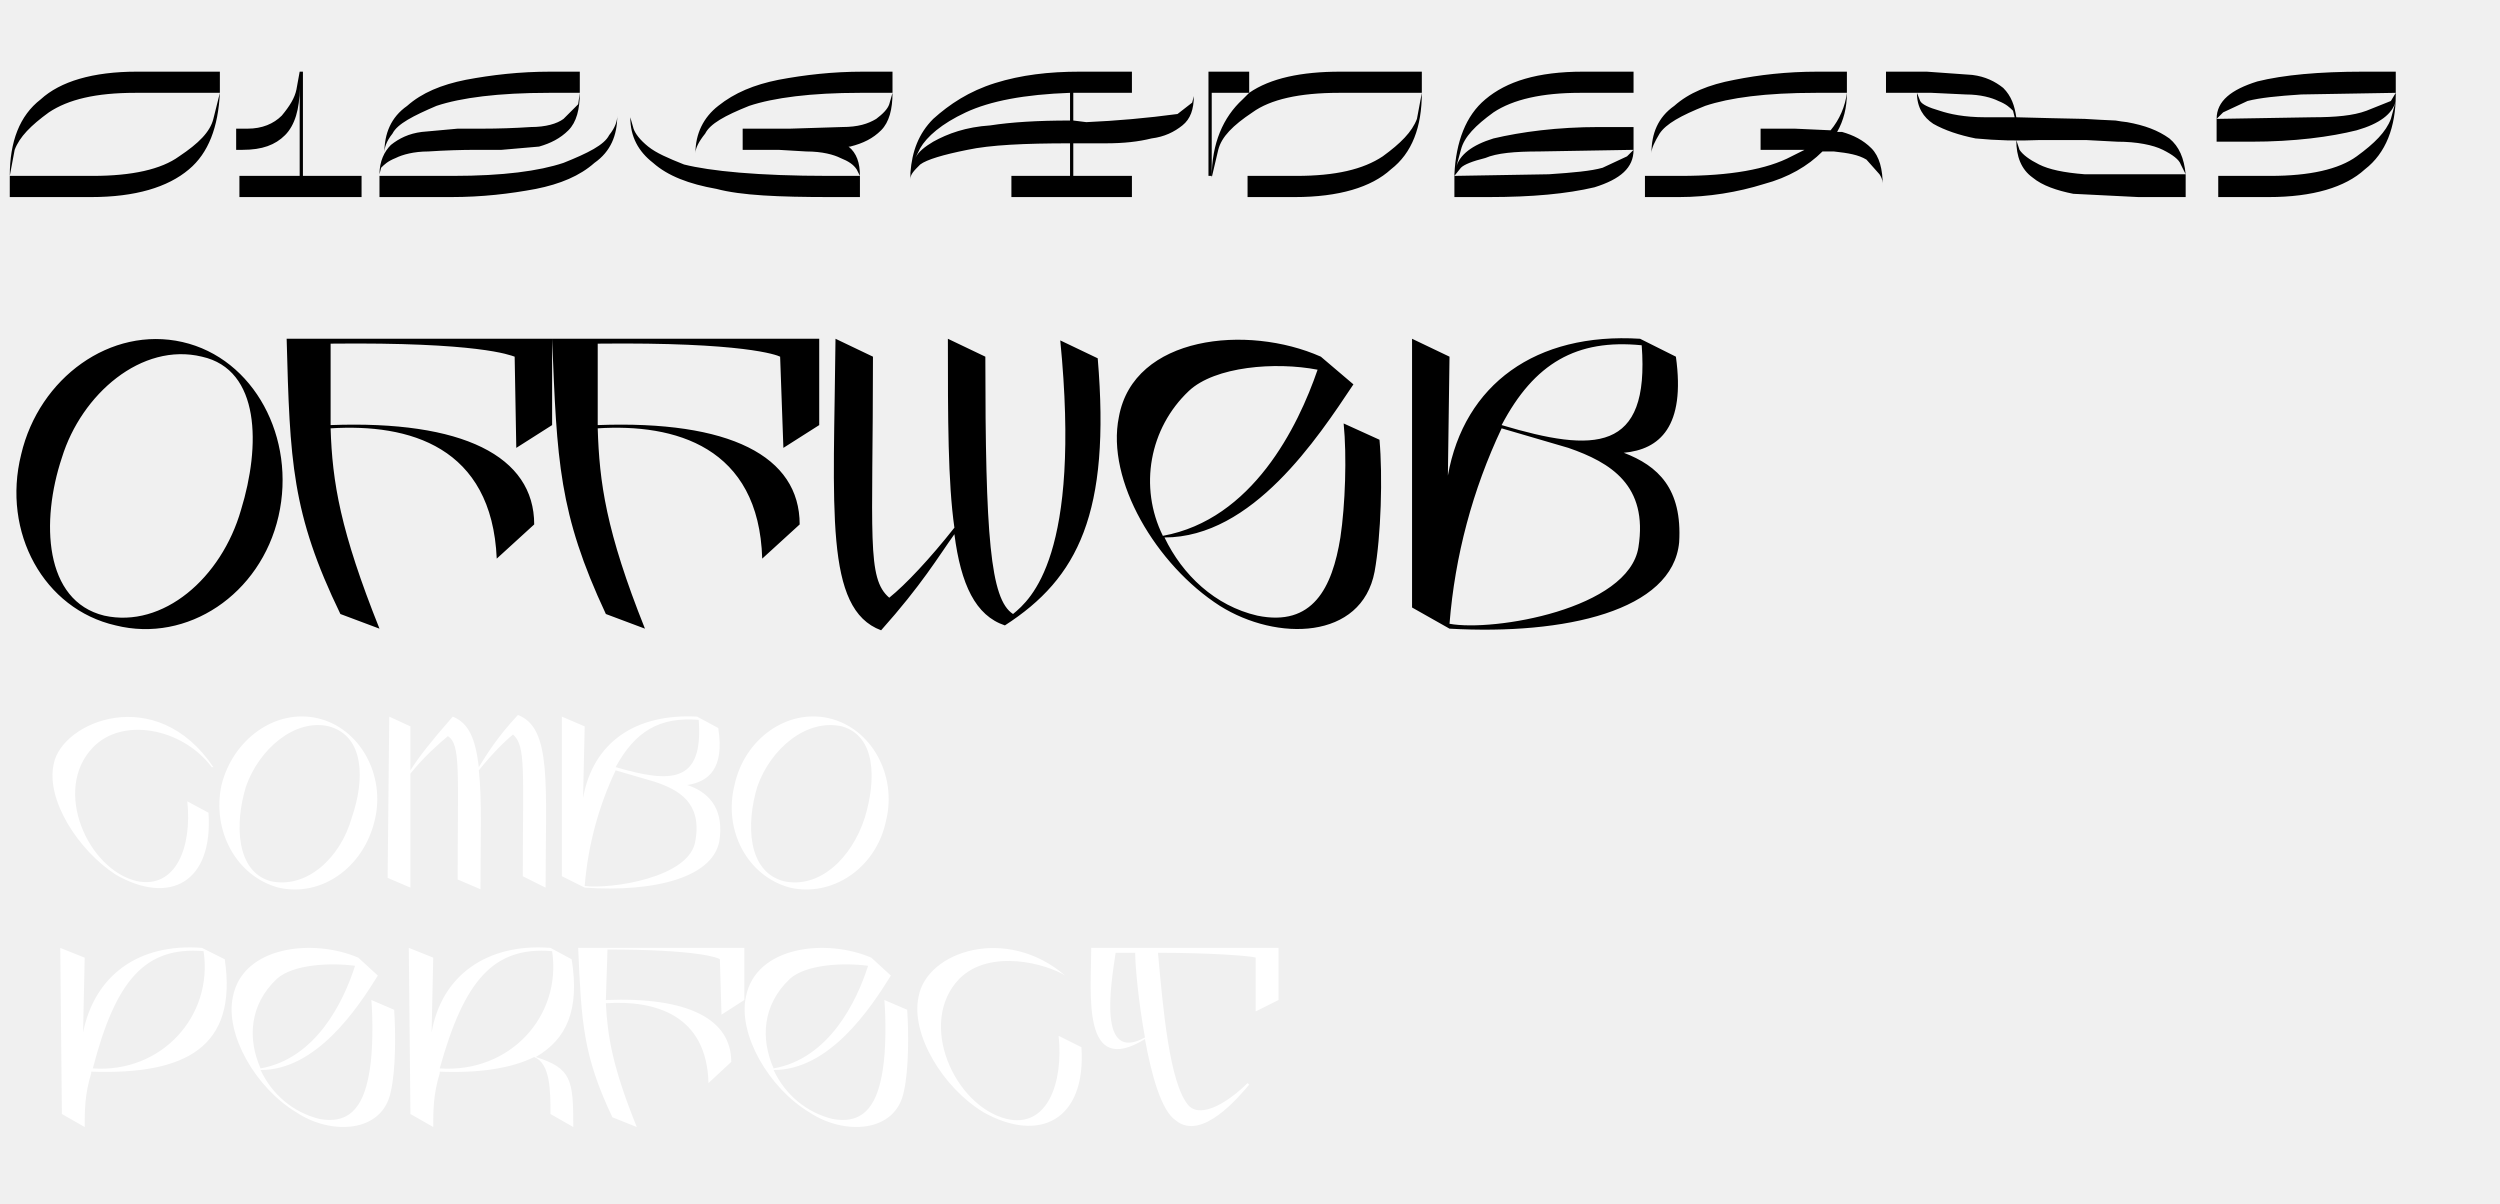
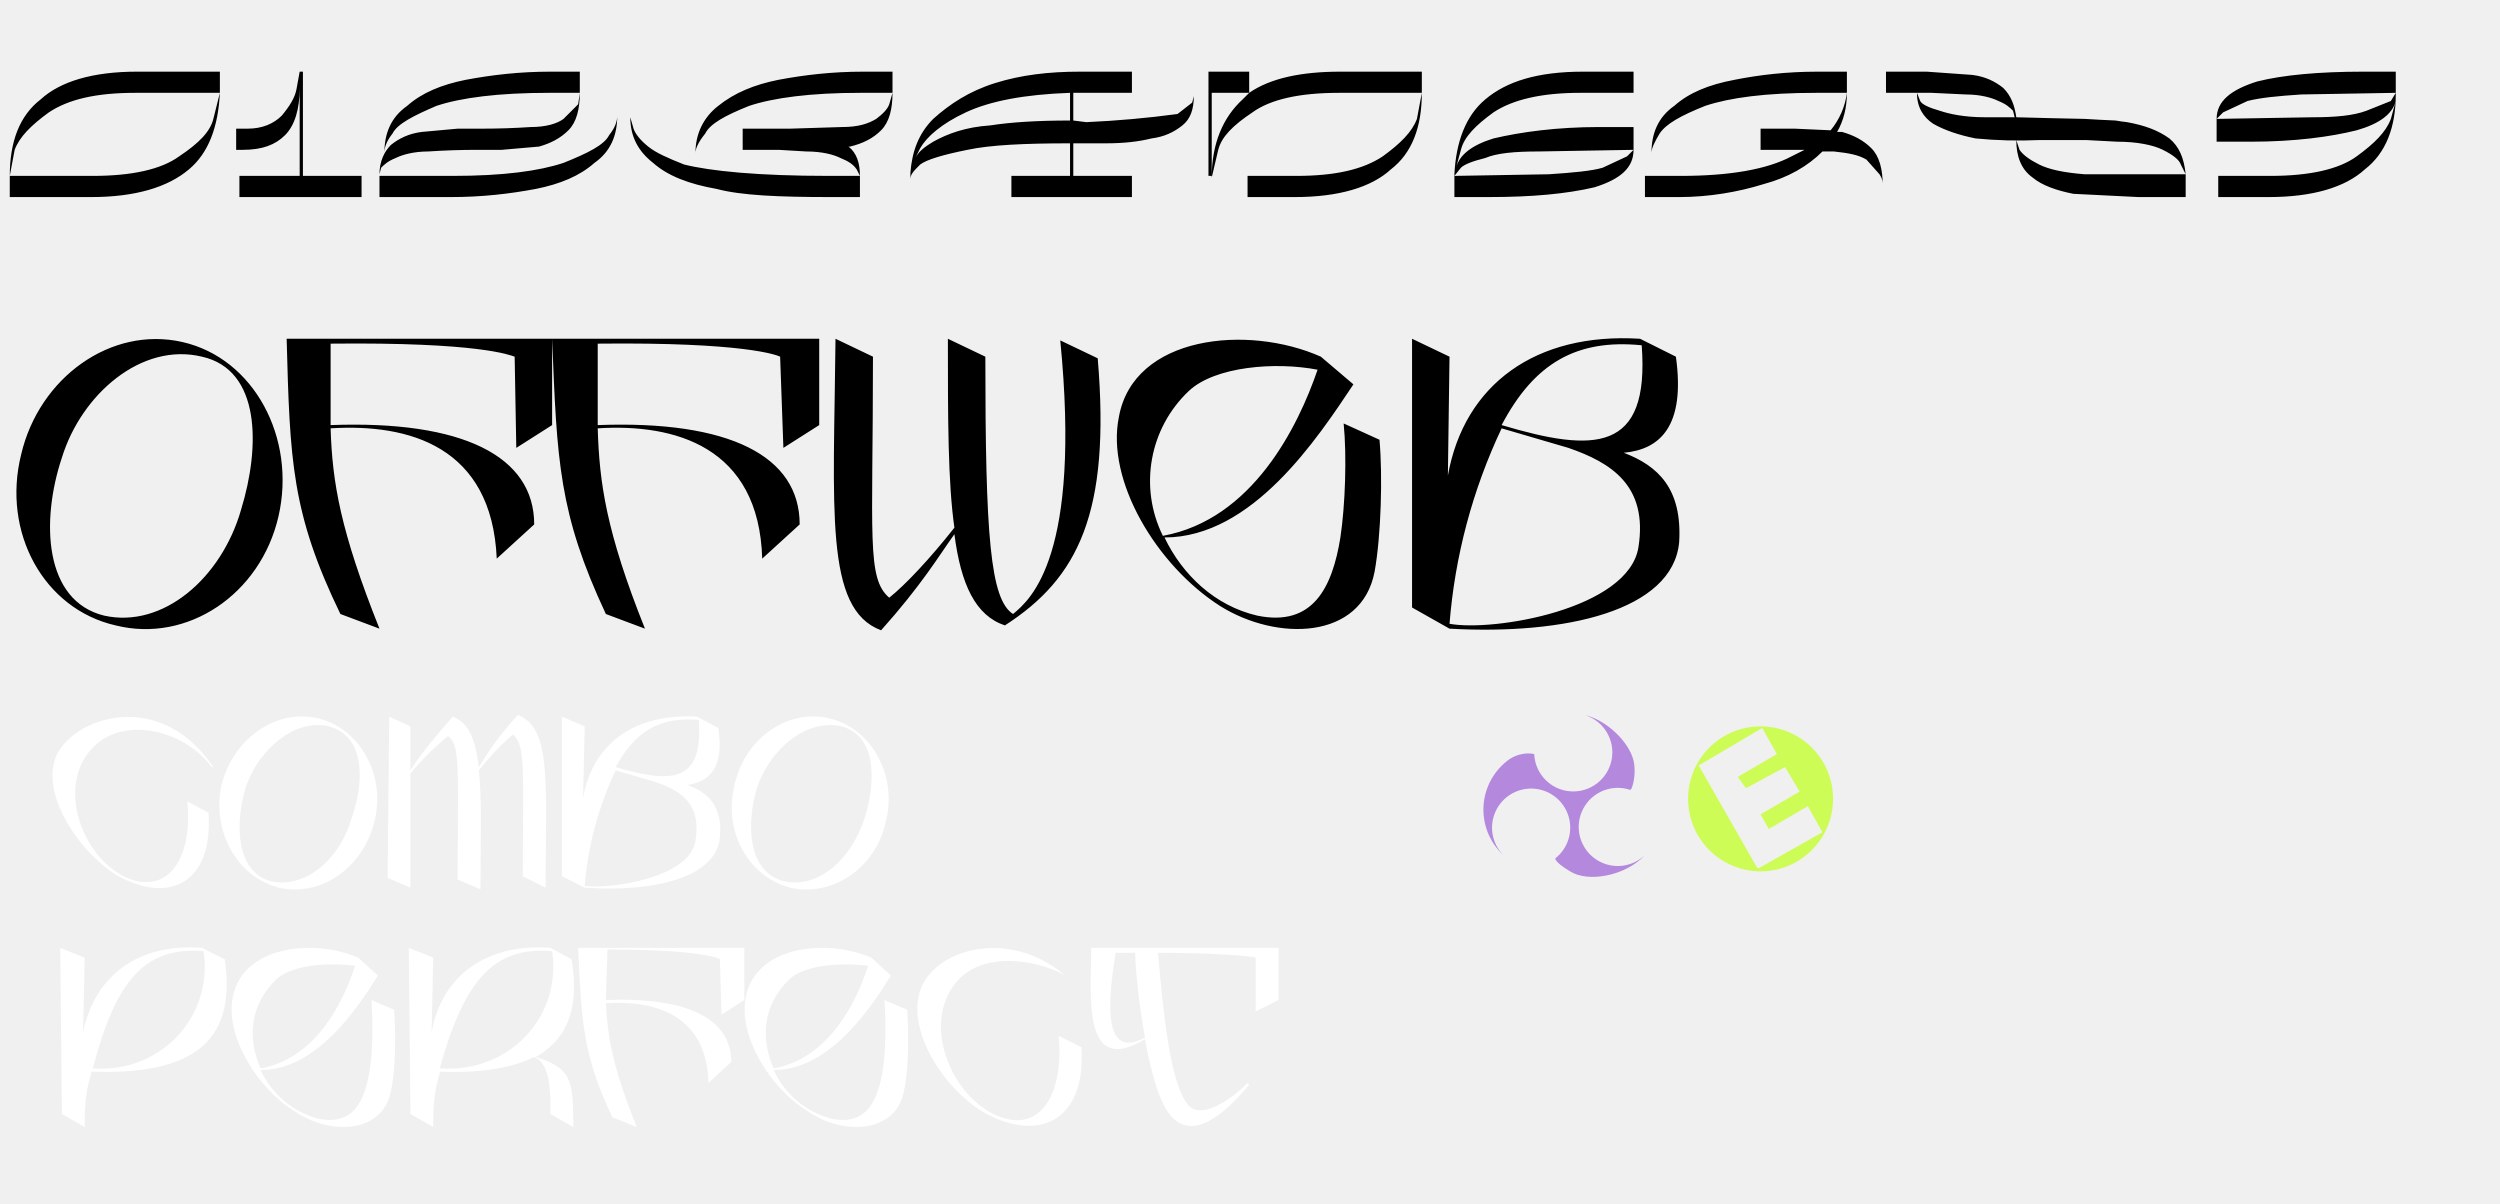
<svg xmlns="http://www.w3.org/2000/svg" width="1535" height="739" version="1">
  <g fill="none" fill-rule="evenodd">
    <path fill="#000" d="M71 384c44 11 89-19 100-67s-15-97-59-107-88 22-99 69c-12 48 14 95 58 105zm-7-6c-37-9-39-58-26-97 12-39 49-71 86-62 36 8 36 55 24 94-12 42-48 73-84 65zm139-167c91-1 110 7 113 8l1 56 22-14v-53H176c2 75 3 107 33 169l24 9c-24-60-29-90-30-123 48-3 99 11 102 80l23-21c0-42-44-64-125-61v-50zm164 0c90-1 110 7 112 8l2 56 22-14v-53H339c3 75 4 107 33 169l24 9c-24-60-28-90-29-123 47-3 99 11 101 80l23-21c0-42-43-64-124-61v-50zm307 9l-23-11c13 132-18 159-29 168-14-9-17-48-17-158l-23-11c0 49 0 88 4 116-15 19-30 35-40 43-14-12-10-37-10-148l-23-11c-1 105-7 166 28 179 25-28 35-45 45-59 4 31 13 50 31 56 45-29 65-69 57-164zm173 50l-22-10c2 20 1 50-2 70-5 31-17 55-51 48-26-6-46-25-57-48 54 0 94-61 116-94l-20-17c-45-20-115-13-124 37-8 39 23 91 62 116 35 22 87 21 95-21 4-22 5-59 3-81zm-117-30c16-15 53-18 79-13-12 35-40 92-95 102a76 76 0 0 1 16-89zm267 38c22-2 38-16 32-59l-22-11c-64-4-108 28-118 84l1-73-23-11v165l23 13c71 4 137-11 141-53 2-33-13-47-34-55zm11-66c5 66-29 66-86 49 20-38 46-53 86-49zm-2 124c-6 38-89 52-116 47a345 345 0 0 1 32-120l41 12c26 9 49 23 43 61zM135 44H84c-27 0-47 6-59 17C12 71 6 87 6 108v13h50c27 0 47-6 60-17 12-10 18-26 19-47V44zm-4 29c-2 8-9 15-21 23-11 8-29 12-53 12H6l3-16c3-8 10-15 21-23 12-8 29-12 53-12h52l-4 16zm91 35h-36V44h-2l-2 11c-1 5-4 10-9 16-5 5-12 8-21 8h-7v13h4c12 0 20-3 26-9s9-16 9-29v54h-37v13h75v-13zm116-64c-19 0-36 2-52 5-15 3-27 8-36 16-10 7-14 17-14 29 0-3 1-7 5-12 3-6 13-11 27-17 15-5 38-8 69-8h19V44h-18zm8 29c-4 3-11 5-20 5a457 457 0 0 1-30 1h-9a117 117 0 0 0-6 0l-22 2c-8 1-14 4-19 8-4 4-7 10-7 18l1-4c2-2 4-4 9-6 4-2 11-4 20-4a460 460 0 0 1 30-1h15l23-2c7-2 13-5 18-10s7-13 7-23l-1 7-9 9zm28 10c-3 6-13 11-28 17-15 5-37 8-68 8h-45v13h44c19 0 36-2 52-5 15-3 27-8 36-16 10-7 14-17 14-29 0 3-1 7-5 12zm156-39c-19 0-36 2-52 5-15 3-27 8-37 16-9 7-14 17-14 29 0-3 2-7 6-12 3-6 12-11 27-17 15-5 38-8 68-8h20V44h-18zm8 29c-5 3-11 5-21 5l-32 1h-29v13h22l17 1c10 0 17 2 21 4 5 2 8 4 10 7l2 4c0-8-2-14-7-18h1c8-2 14-5 19-10s7-13 7-23l-2 7c-1 3-4 6-8 9zm-118 28c-10-4-17-7-22-11s-8-8-9-11l-2-7c0 12 5 21 14 28 9 8 22 13 39 16 15 4 38 5 70 5h18v-13h-19c-44 0-73-3-89-7zm312-38l-9 7a632 632 0 0 1-56 5l-8-1V57h36V44h-32c-19 0-36 2-52 7s-28 13-38 22c-9 9-13 20-14 33v4c0-3 2-5 6-9 4-3 14-6 29-9 14-3 35-4 63-4v20h-36v13h74v-13h-36V88h20c11 0 20-1 28-3 8-1 14-4 19-8s7-10 7-18l-1 4zM608 77c-15 1-26 5-35 10-5 3-9 6-11 10l3-6c4-7 13-15 28-22s36-11 64-12v17c-20 0-36 1-49 3zm265-33h-50c-24 0-43 4-56 13V44h-25v64h2V57h23l-4 4c-12 11-19 27-19 48l4-17c2-8 9-15 21-23 11-8 29-12 53-12h51V44zm-24 52c-12 8-29 12-53 12h-30v13h29c27 0 47-6 59-17 13-10 19-26 19-47l-3 16c-3 8-10 15-21 23zm133-18c-26 0-48 3-65 7-13 4-21 10-23 18l3-11c2-8 9-15 20-23 12-8 30-12 53-12h33V44h-31c-28 0-47 6-60 17-12 10-18 26-19 46v1l4-5c2-2 7-4 15-6 7-3 18-4 33-4l58-1V78h-21zm17 18l-15 7c-7 2-18 3-33 4l-58 1v13h21c27 0 48-2 65-6 16-5 24-12 24-23l-4 4zm117-52c-19 0-36 2-51 5-16 3-28 8-37 16-10 7-14 17-14 29 0-3 2-7 5-12 4-6 13-11 28-17 15-5 37-8 68-8h19V44h-18zm33 47c-5-5-11-8-18-10h-3c4-7 6-15 6-24a45 45 0 0 1-10 23l-22-1h-21v13h27l-8 4c-15 8-38 12-68 12h-22v13h21c18 0 36-3 52-8 15-4 27-11 36-20h7c9 1 15 2 20 5l8 9c2 3 2 5 2 7 0-10-2-18-7-23zm103-5h29l19 1c12 0 22 2 28 5s10 6 11 9l3 6c-1-10-4-17-10-22-7-5-15-8-26-10a95 95 0 0 1-7-1 957 957 0 0 1-19-1 4748 4748 0 0 1-42-1c-1-7-3-13-8-18-5-4-11-7-19-8l-28-2h-25v13h28l21 1c9 0 16 2 20 4 5 2 7 4 9 6l1 4h-18c-13 0-22-2-28-4-7-2-11-4-12-6l-2-5c0 9 4 15 10 19 7 4 16 7 26 9a274 274 0 0 0 39 1zm90 21h-62c-13-1-22-3-28-6s-10-6-12-9l-2-6c0 10 3 18 10 23 6 5 15 8 25 10l40 2h29v-14zm23-38l15-7c8-2 18-3 33-4l58-1V44h-20c-27 0-49 2-65 6-16 5-25 12-25 23l4-4zm17 18c27 0 49-3 65-7 14-4 22-10 24-18l-3 11c-3 8-10 15-21 23s-29 12-53 12h-32v13h31c27 0 47-6 59-17 13-10 19-26 19-46v-1l-3 5-15 6c-8 3-19 4-33 4l-59 1v14h21z" />
    <path fill="#FFF" d="M130 471h1c-35-52-93-28-98-2-5 22 15 53 38 68 33 19 60 5 57-38l-13-7c3 28-7 54-31 49-30-7-52-56-27-82 18-19 55-12 73 12zm41 74c26 6 52-12 59-41 7-28-9-57-35-63s-52 13-59 41c-6 28 9 56 35 63zm-5-4c-21-6-22-35-15-58 8-23 30-42 51-37 22 6 22 33 14 56-7 25-28 44-50 39zm152-102c-13 14-19 24-24 32-2-17-6-27-16-31-14 16-21 25-26 33v-27l-13-6-1 99 14 6v-70c8-10 17-18 23-23 8 5 6 22 6 88l14 6c0-31 1-55-1-73 8-10 16-18 21-22 8 7 6 22 6 87l14 7c0-63 4-98-17-106zm104 43c13-2 23-10 19-35l-13-7c-38-2-64 16-70 50l1-44-14-6v98l14 7c42 3 81-6 83-31 2-19-8-28-20-32zm7-40c3 39-17 39-51 29 12-22 27-31 51-29zm-2 74c-3 23-52 30-68 28a204 204 0 0 1 19-71l24 7c15 5 29 13 25 36zm58 29c26 6 53-12 59-41 7-28-9-57-35-63s-52 13-58 41c-7 28 8 56 34 63zm-4-4c-22-6-23-35-16-58 8-23 30-42 52-37 21 6 21 33 14 56-8 25-28 44-50 39zM138 589l-14-7c-39-3-66 17-73 52l1-46-15-6 1 102 14 8c0-10 0-20 4-33v-1c58 2 90-15 82-69zm-81 67c14-54 32-75 68-72 6 40-26 75-68 72zm185-36l-14-6c1 12 1 31-1 43-3 19-10 34-31 30-16-4-29-15-36-30 34 0 59-37 72-58l-12-11c-28-12-71-7-77 24-5 23 14 56 39 71 21 14 53 13 58-13 3-13 3-36 2-50zm-72-19c10-9 33-10 48-8-7 22-24 57-58 63-8-18-7-39 10-55zm159 48c19-11 27-29 22-60l-13-7c-39-3-67 17-73 52l1-46-15-6 1 102 14 8c0-10 0-20 4-33v-1c24 1 44-2 58-9 10 4 10 21 10 35l14 8c0-29-1-36-23-43zm-59 7c15-54 33-75 69-72 6 40-26 75-69 72zm103-73c55 0 68 5 69 6l1 34 14-9v-32H355c2 46 3 66 21 104l15 6c-15-37-18-56-19-76 30-2 62 7 63 49l14-13c0-26-26-40-77-38l1-31zm184 37l-14-6c1 12 1 31-1 43-3 19-10 34-31 30-16-4-29-15-36-30 34 0 59-37 72-58l-12-11c-28-12-71-7-77 24-5 23 14 56 39 71 21 14 53 13 58-13 3-13 3-36 2-50zm-72-19c10-9 33-10 48-8-7 22-24 57-58 63-8-18-7-39 10-55zm169-2c-36-31-85-15-90 13-5 23 15 56 40 71 34 19 63 5 60-40l-14-7c3 29-7 57-32 51-32-8-55-59-29-86 19-19 54-9 65-2zm117 22l14-7v-32H670v1c0 27-6 79 33 55 4 22 10 44 19 50 16 13 39-15 45-22l-1-1c-11 11-28 22-36 14-12-13-16-61-19-94 33 0 58 2 60 3v33zm-86-36h12c0 8 2 30 6 52-29 16-21-32-18-52z" />
+     <path fill="#B388DD" d="M927 466a38 38 0 0 0-4 59 24 24 0 1 1 32 2s-1 2 9 8c11 7 34 3 46-10a24 24 0 1 1-9-40c1 0 4-9 2-18-3-12-17-25-30-28a24 24 0 1 1-31 24s-7-2-15 3z" />
+     <path fill="#CDFC56" d="M1081 535a44 44 0 1 0 0-89 44 44 0 0 0 0 89zm0-35l24-14-9-15-24 13-5-7 24-14-9-16-39 23 36 63h1l39-22-9-16-24 14-5-9z" />
  </g>
</svg>
